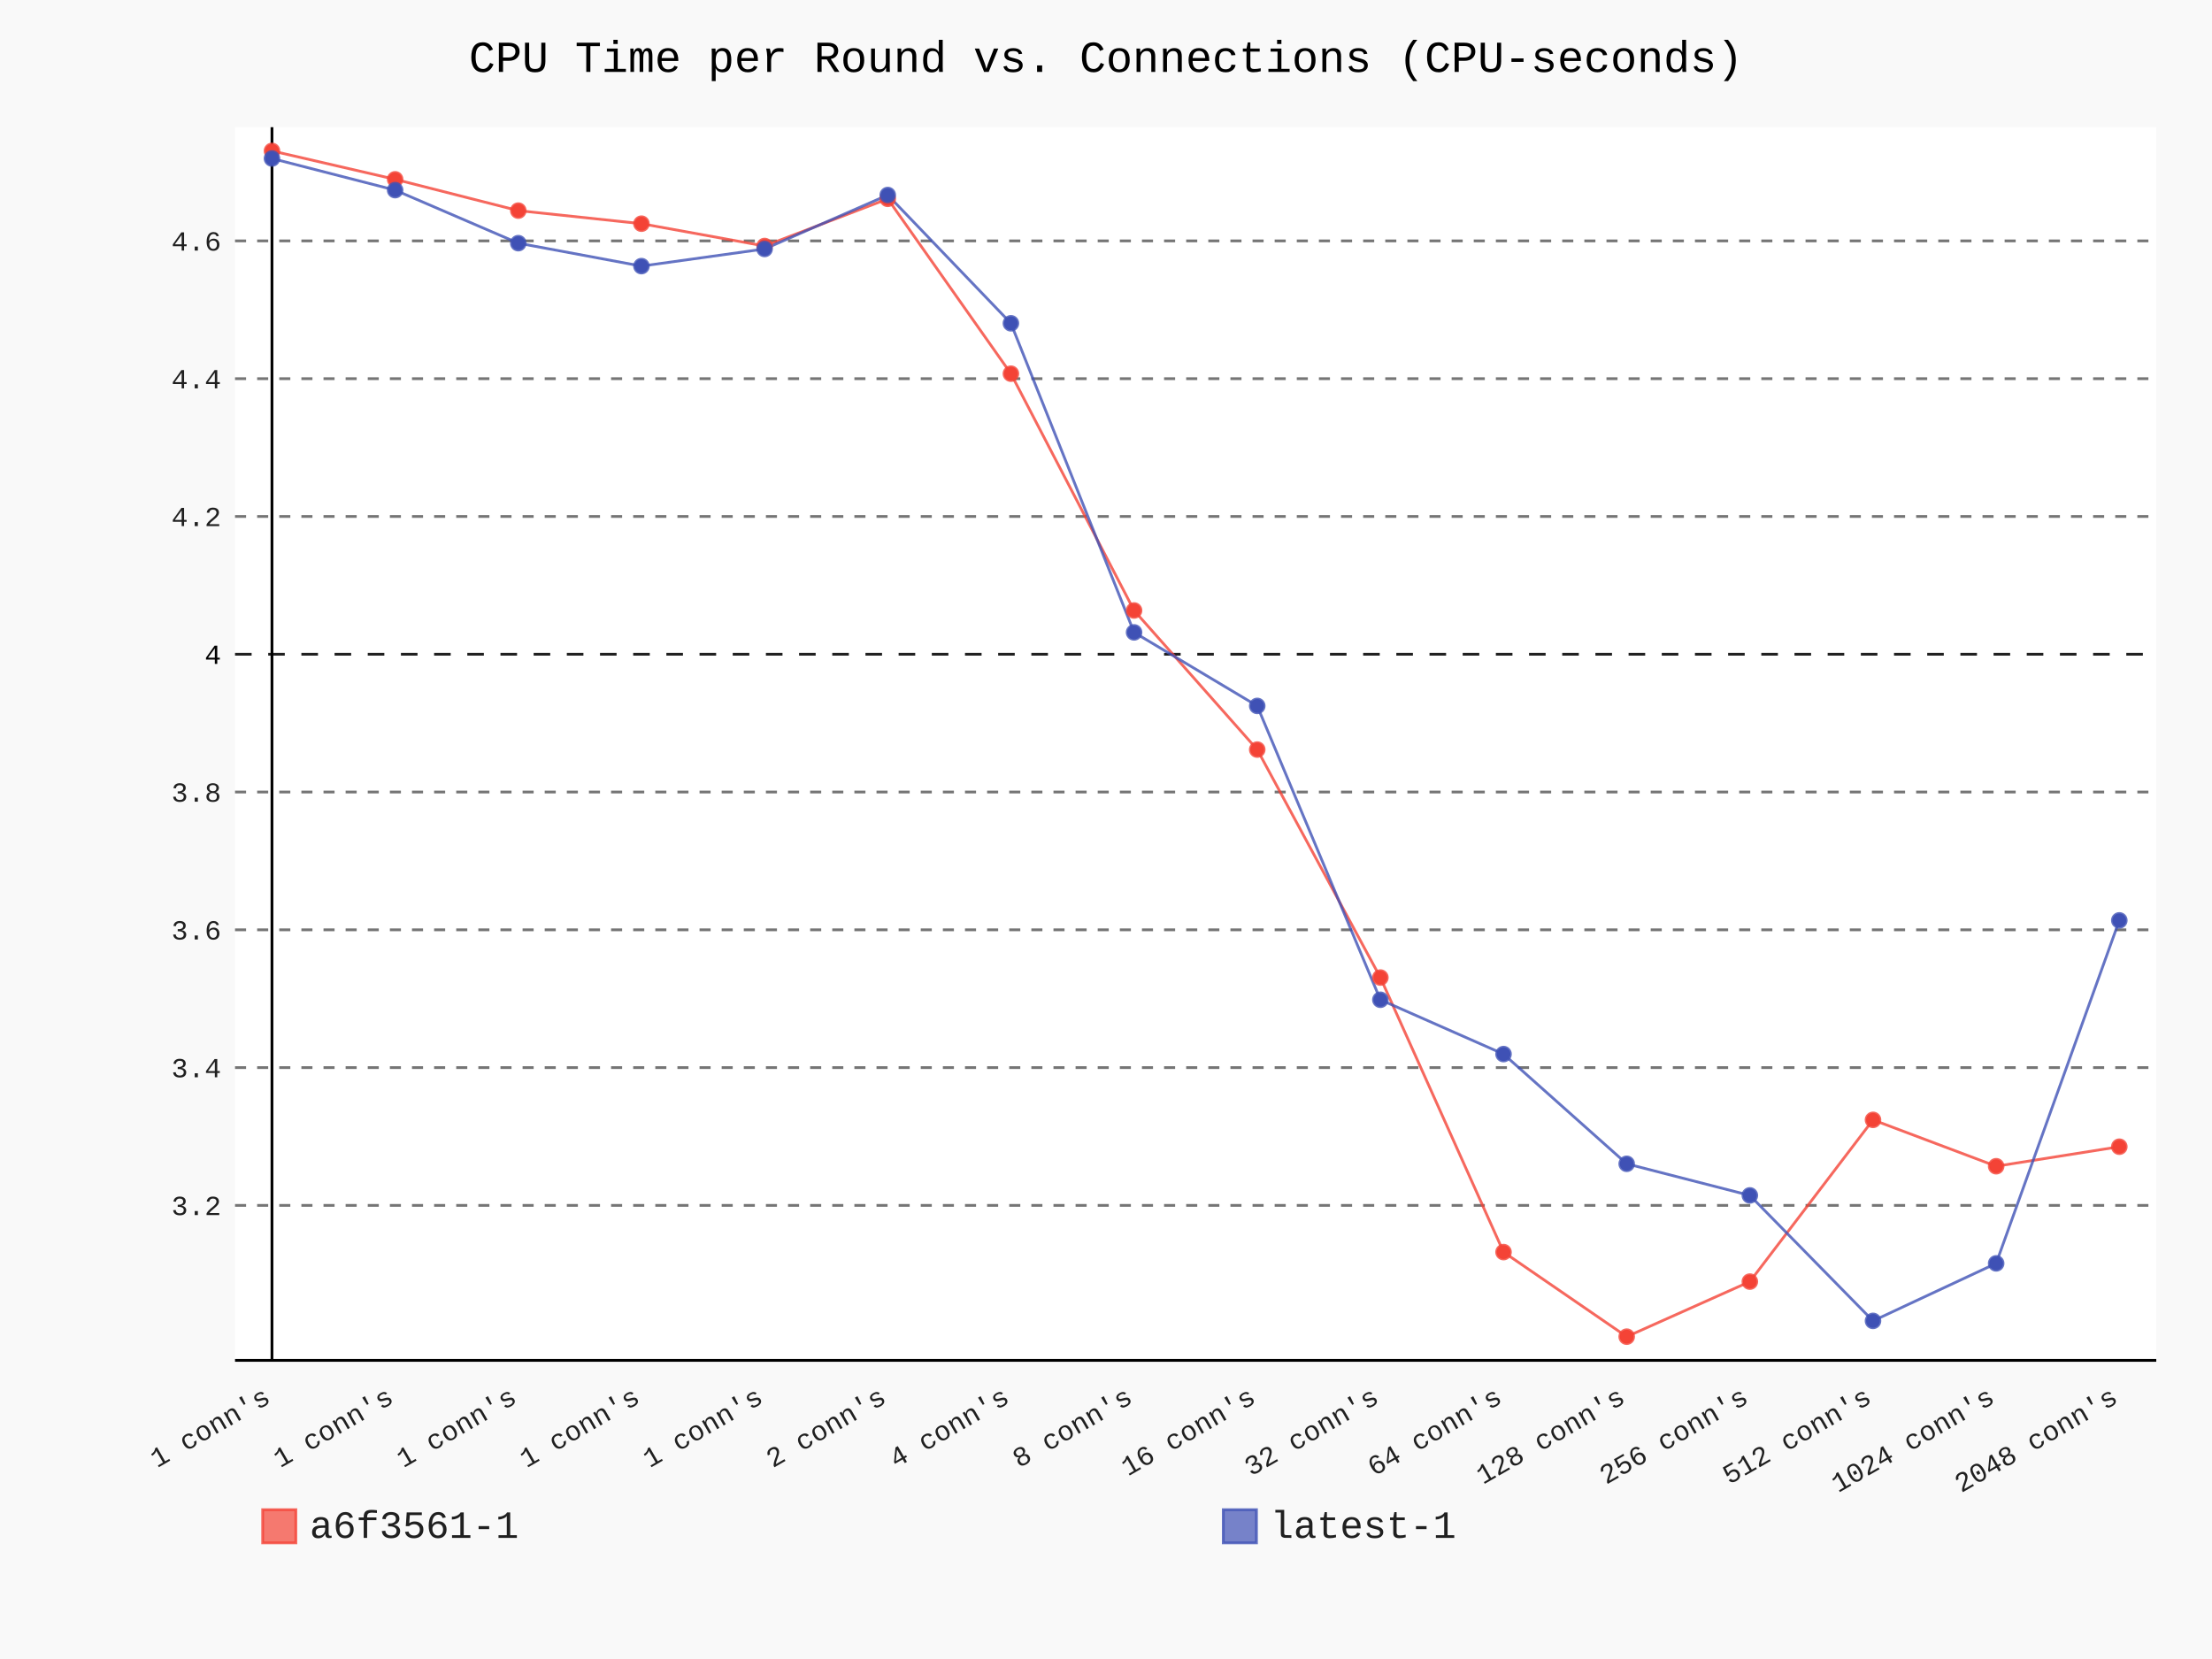
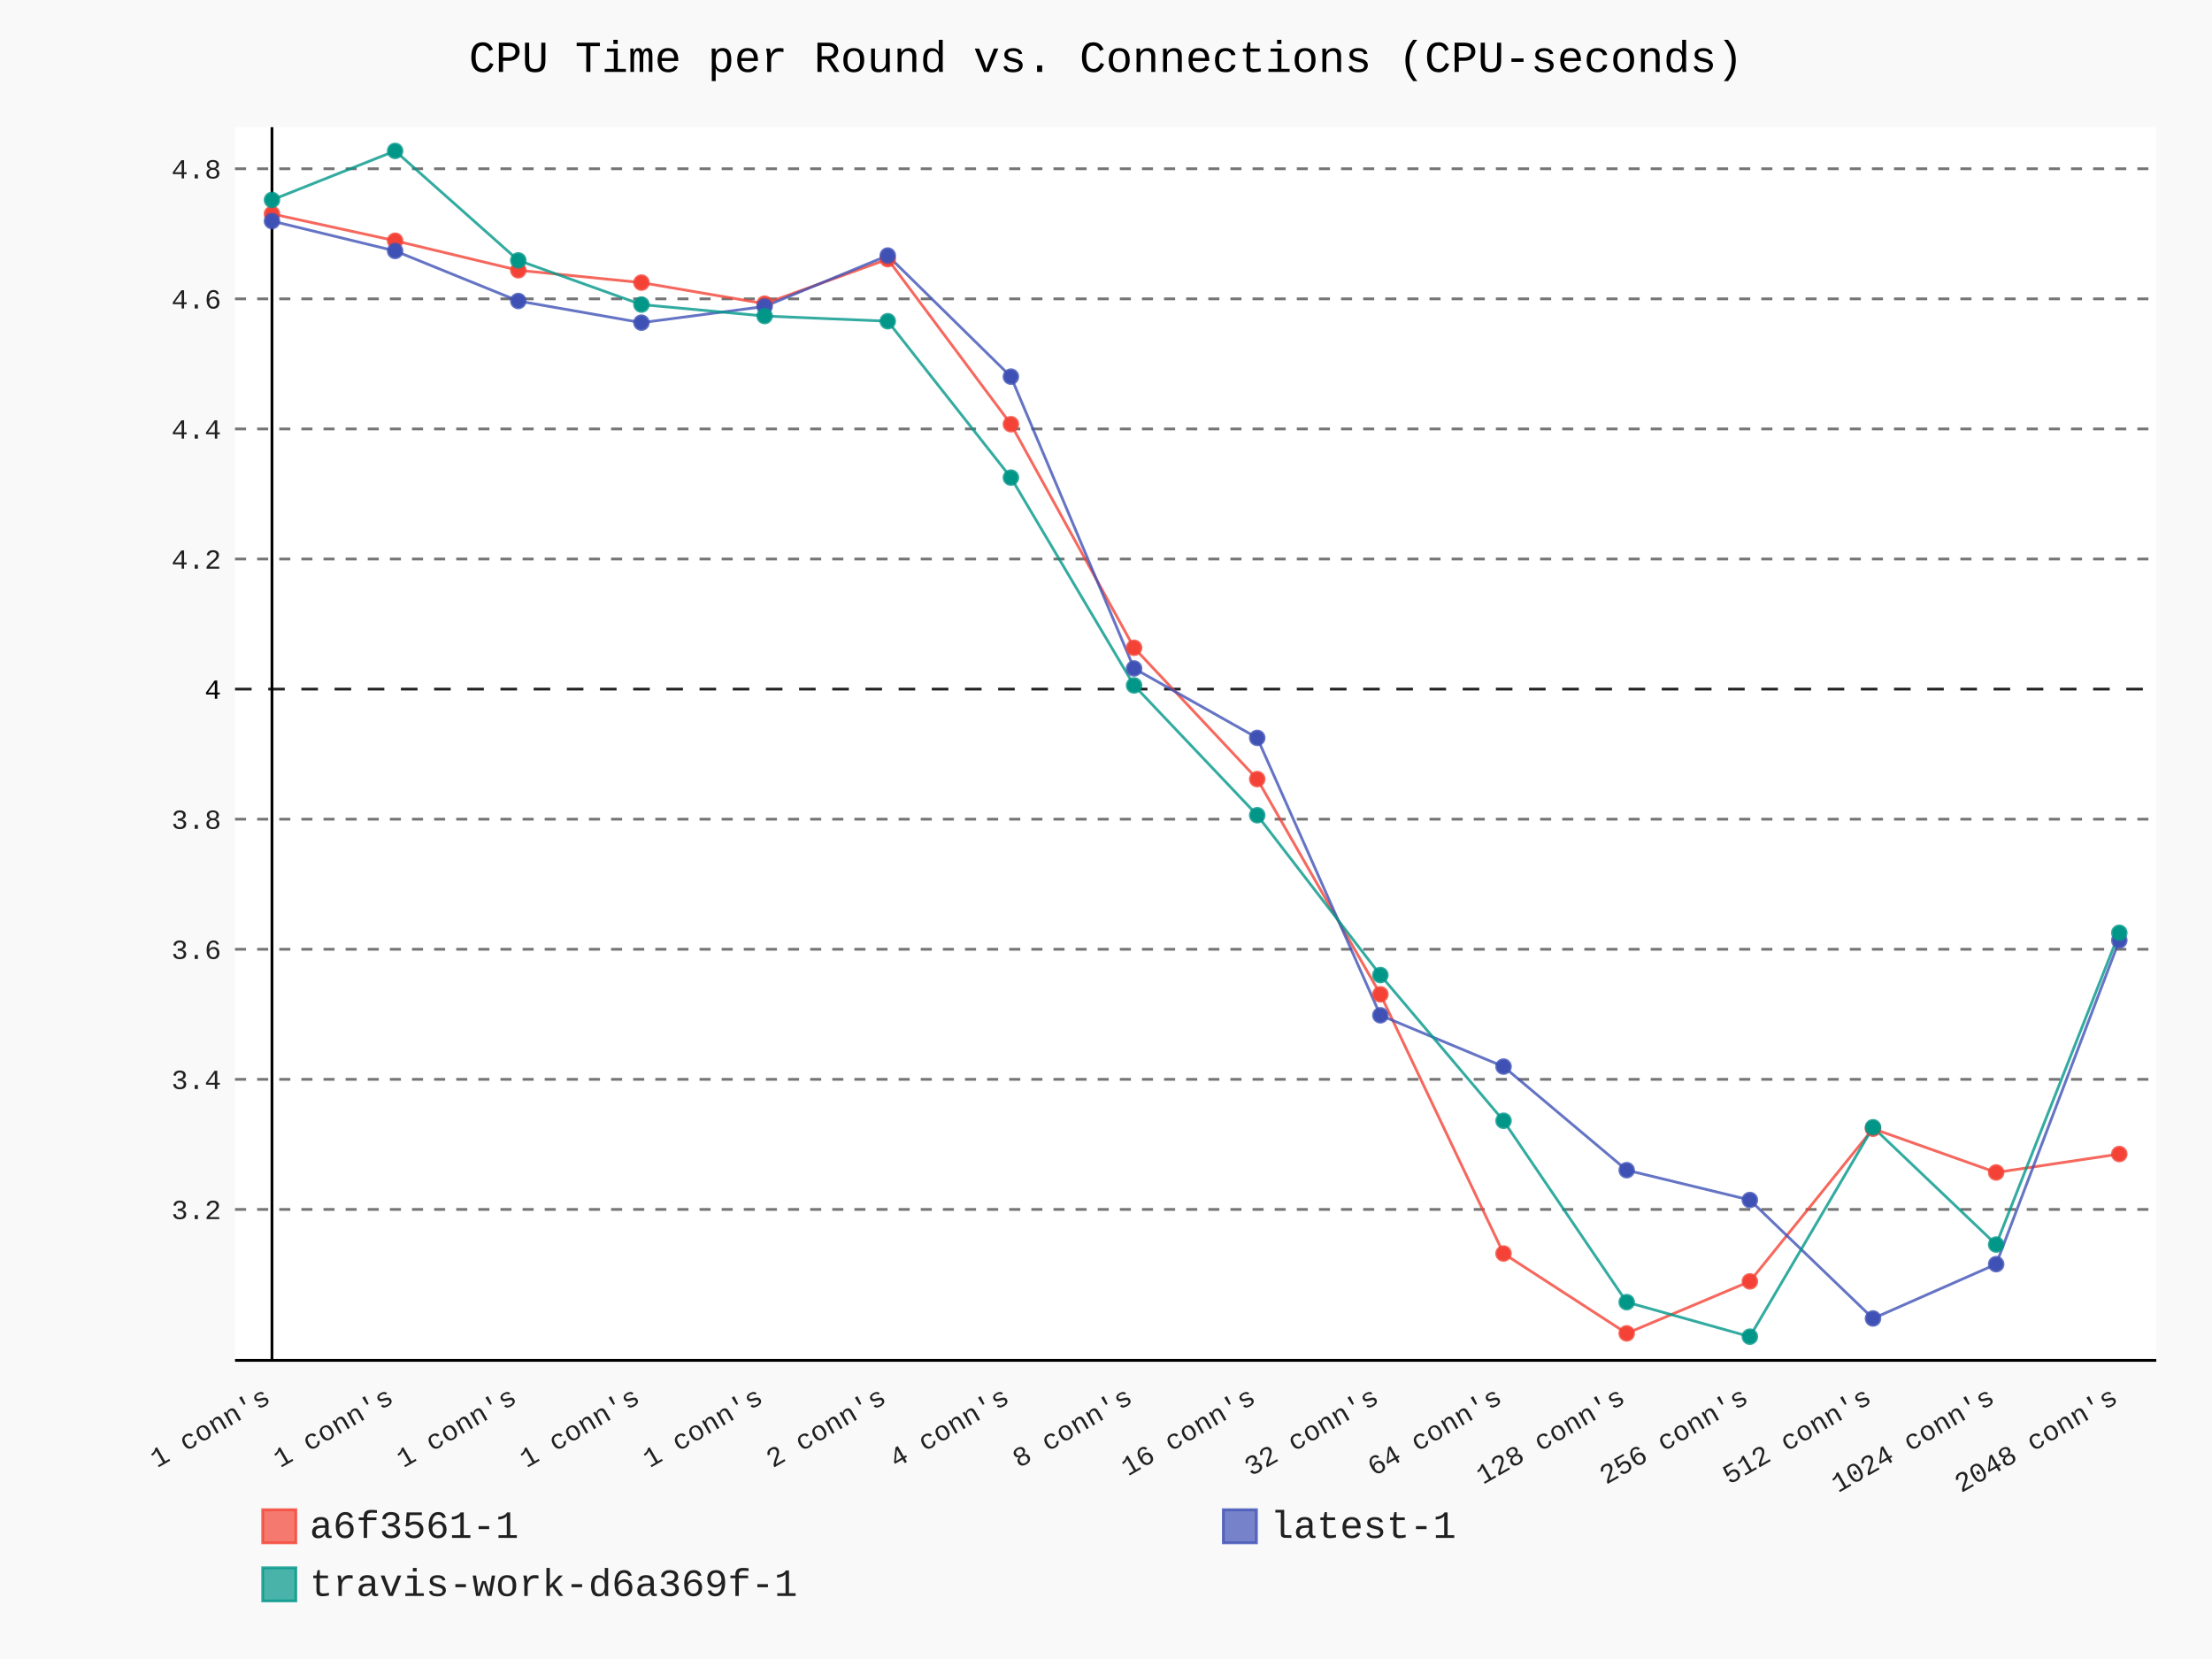
- <svg xmlns="http://www.w3.org/2000/svg" id="chart-78d77879-42ce-4cb3-8a81-e9b11dcd92f5" class="pygal-chart" viewBox="0 0 800 600">
+ <svg xmlns="http://www.w3.org/2000/svg" id="chart-52dae84f-79c3-4e62-87dc-408a73523b46" class="pygal-chart" viewBox="0 0 800 600">
  <defs>
-     <style type="text/css">#chart-78d77879-42ce-4cb3-8a81-e9b11dcd92f5{-webkit-user-select:none;-webkit-font-smoothing:antialiased;font-family:Consolas,"Liberation Mono",Menlo,Courier,monospace}#chart-78d77879-42ce-4cb3-8a81-e9b11dcd92f5 .title{font-family:Consolas,"Liberation Mono",Menlo,Courier,monospace;font-size:16px}#chart-78d77879-42ce-4cb3-8a81-e9b11dcd92f5 .legends .legend text{font-family:Consolas,"Liberation Mono",Menlo,Courier,monospace;font-size:14px}#chart-78d77879-42ce-4cb3-8a81-e9b11dcd92f5 .axis text{font-family:Consolas,"Liberation Mono",Menlo,Courier,monospace;font-size:10px}#chart-78d77879-42ce-4cb3-8a81-e9b11dcd92f5 .axis text.major{font-family:Consolas,"Liberation Mono",Menlo,Courier,monospace;font-size:10px}#chart-78d77879-42ce-4cb3-8a81-e9b11dcd92f5 .text-overlay text.value{font-family:Consolas,"Liberation Mono",Menlo,Courier,monospace;font-size:16px}#chart-78d77879-42ce-4cb3-8a81-e9b11dcd92f5 .text-overlay text.label{font-family:Consolas,"Liberation Mono",Menlo,Courier,monospace;font-size:10px}#chart-78d77879-42ce-4cb3-8a81-e9b11dcd92f5 .tooltip{font-family:Consolas,"Liberation Mono",Menlo,Courier,monospace;font-size:14px}#chart-78d77879-42ce-4cb3-8a81-e9b11dcd92f5 text.no_data{font-family:Consolas,"Liberation Mono",Menlo,Courier,monospace;font-size:64px}
- #chart-78d77879-42ce-4cb3-8a81-e9b11dcd92f5{background-color:rgba(249,249,249,1)}#chart-78d77879-42ce-4cb3-8a81-e9b11dcd92f5 path,#chart-78d77879-42ce-4cb3-8a81-e9b11dcd92f5 line,#chart-78d77879-42ce-4cb3-8a81-e9b11dcd92f5 rect,#chart-78d77879-42ce-4cb3-8a81-e9b11dcd92f5 circle{-webkit-transition:150ms;-moz-transition:150ms;transition:150ms}#chart-78d77879-42ce-4cb3-8a81-e9b11dcd92f5 .graph &gt; .background{fill:rgba(249,249,249,1)}#chart-78d77879-42ce-4cb3-8a81-e9b11dcd92f5 .plot &gt; .background{fill:rgba(255,255,255,1)}#chart-78d77879-42ce-4cb3-8a81-e9b11dcd92f5 .graph{fill:rgba(0,0,0,.87)}#chart-78d77879-42ce-4cb3-8a81-e9b11dcd92f5 text.no_data{fill:rgba(0,0,0,1)}#chart-78d77879-42ce-4cb3-8a81-e9b11dcd92f5 .title{fill:rgba(0,0,0,1)}#chart-78d77879-42ce-4cb3-8a81-e9b11dcd92f5 .legends .legend text{fill:rgba(0,0,0,.87)}#chart-78d77879-42ce-4cb3-8a81-e9b11dcd92f5 .legends .legend:hover text{fill:rgba(0,0,0,1)}#chart-78d77879-42ce-4cb3-8a81-e9b11dcd92f5 .axis .line{stroke:rgba(0,0,0,1)}#chart-78d77879-42ce-4cb3-8a81-e9b11dcd92f5 .axis .guide.line{stroke:rgba(0,0,0,.54)}#chart-78d77879-42ce-4cb3-8a81-e9b11dcd92f5 .axis .major.line{stroke:rgba(0,0,0,.87)}#chart-78d77879-42ce-4cb3-8a81-e9b11dcd92f5 .axis text.major{fill:rgba(0,0,0,1)}#chart-78d77879-42ce-4cb3-8a81-e9b11dcd92f5 .axis.y .guides:hover .guide.line,#chart-78d77879-42ce-4cb3-8a81-e9b11dcd92f5 .line-graph .axis.x .guides:hover .guide.line,#chart-78d77879-42ce-4cb3-8a81-e9b11dcd92f5 .stackedline-graph .axis.x .guides:hover .guide.line,#chart-78d77879-42ce-4cb3-8a81-e9b11dcd92f5 .xy-graph .axis.x .guides:hover .guide.line{stroke:rgba(0,0,0,1)}#chart-78d77879-42ce-4cb3-8a81-e9b11dcd92f5 .axis .guides:hover text{fill:rgba(0,0,0,1)}#chart-78d77879-42ce-4cb3-8a81-e9b11dcd92f5 .reactive{fill-opacity:.7;stroke-opacity:.8}#chart-78d77879-42ce-4cb3-8a81-e9b11dcd92f5 .ci{stroke:rgba(0,0,0,.87)}#chart-78d77879-42ce-4cb3-8a81-e9b11dcd92f5 .reactive.active,#chart-78d77879-42ce-4cb3-8a81-e9b11dcd92f5 .active .reactive{fill-opacity:.8;stroke-opacity:.9;stroke-width:4}#chart-78d77879-42ce-4cb3-8a81-e9b11dcd92f5 .ci .reactive.active{stroke-width:1.5}#chart-78d77879-42ce-4cb3-8a81-e9b11dcd92f5 .series text{fill:rgba(0,0,0,1)}#chart-78d77879-42ce-4cb3-8a81-e9b11dcd92f5 .tooltip rect{fill:rgba(255,255,255,1);stroke:rgba(0,0,0,1);-webkit-transition:opacity 150ms;-moz-transition:opacity 150ms;transition:opacity 150ms}#chart-78d77879-42ce-4cb3-8a81-e9b11dcd92f5 .tooltip .label{fill:rgba(0,0,0,.87)}#chart-78d77879-42ce-4cb3-8a81-e9b11dcd92f5 .tooltip .label{fill:rgba(0,0,0,.87)}#chart-78d77879-42ce-4cb3-8a81-e9b11dcd92f5 .tooltip .legend{font-size:.8em;fill:rgba(0,0,0,.54)}#chart-78d77879-42ce-4cb3-8a81-e9b11dcd92f5 .tooltip .x_label{font-size:.6em;fill:rgba(0,0,0,1)}#chart-78d77879-42ce-4cb3-8a81-e9b11dcd92f5 .tooltip .xlink{font-size:.5em;text-decoration:underline}#chart-78d77879-42ce-4cb3-8a81-e9b11dcd92f5 .tooltip .value{font-size:1.5em}#chart-78d77879-42ce-4cb3-8a81-e9b11dcd92f5 .bound{font-size:.5em}#chart-78d77879-42ce-4cb3-8a81-e9b11dcd92f5 .max-value{font-size:.75em;fill:rgba(0,0,0,.54)}#chart-78d77879-42ce-4cb3-8a81-e9b11dcd92f5 .map-element{fill:rgba(255,255,255,1);stroke:rgba(0,0,0,.54) !important}#chart-78d77879-42ce-4cb3-8a81-e9b11dcd92f5 .map-element .reactive{fill-opacity:inherit;stroke-opacity:inherit}#chart-78d77879-42ce-4cb3-8a81-e9b11dcd92f5 .color-0,#chart-78d77879-42ce-4cb3-8a81-e9b11dcd92f5 .color-0 a:visited{stroke:#F44336;fill:#F44336}#chart-78d77879-42ce-4cb3-8a81-e9b11dcd92f5 .color-1,#chart-78d77879-42ce-4cb3-8a81-e9b11dcd92f5 .color-1 a:visited{stroke:#3F51B5;fill:#3F51B5}#chart-78d77879-42ce-4cb3-8a81-e9b11dcd92f5 .text-overlay .color-0 text{fill:black}#chart-78d77879-42ce-4cb3-8a81-e9b11dcd92f5 .text-overlay .color-1 text{fill:black}
- #chart-78d77879-42ce-4cb3-8a81-e9b11dcd92f5 text.no_data{text-anchor:middle}#chart-78d77879-42ce-4cb3-8a81-e9b11dcd92f5 .guide.line{fill:none}#chart-78d77879-42ce-4cb3-8a81-e9b11dcd92f5 .centered{text-anchor:middle}#chart-78d77879-42ce-4cb3-8a81-e9b11dcd92f5 .title{text-anchor:middle}#chart-78d77879-42ce-4cb3-8a81-e9b11dcd92f5 .legends .legend text{fill-opacity:1}#chart-78d77879-42ce-4cb3-8a81-e9b11dcd92f5 .axis.x text{text-anchor:middle}#chart-78d77879-42ce-4cb3-8a81-e9b11dcd92f5 .axis.x:not(.web) text[transform]{text-anchor:start}#chart-78d77879-42ce-4cb3-8a81-e9b11dcd92f5 .axis.x:not(.web) text[transform].backwards{text-anchor:end}#chart-78d77879-42ce-4cb3-8a81-e9b11dcd92f5 .axis.y text{text-anchor:end}#chart-78d77879-42ce-4cb3-8a81-e9b11dcd92f5 .axis.y text[transform].backwards{text-anchor:start}#chart-78d77879-42ce-4cb3-8a81-e9b11dcd92f5 .axis.y2 text{text-anchor:start}#chart-78d77879-42ce-4cb3-8a81-e9b11dcd92f5 .axis.y2 text[transform].backwards{text-anchor:end}#chart-78d77879-42ce-4cb3-8a81-e9b11dcd92f5 .axis .guide.line{stroke-dasharray:4,4}#chart-78d77879-42ce-4cb3-8a81-e9b11dcd92f5 .axis .major.guide.line{stroke-dasharray:6,6}#chart-78d77879-42ce-4cb3-8a81-e9b11dcd92f5 .horizontal .axis.y .guide.line,#chart-78d77879-42ce-4cb3-8a81-e9b11dcd92f5 .horizontal .axis.y2 .guide.line,#chart-78d77879-42ce-4cb3-8a81-e9b11dcd92f5 .vertical .axis.x .guide.line{opacity:0}#chart-78d77879-42ce-4cb3-8a81-e9b11dcd92f5 .horizontal .axis.always_show .guide.line,#chart-78d77879-42ce-4cb3-8a81-e9b11dcd92f5 .vertical .axis.always_show .guide.line{opacity:1 !important}#chart-78d77879-42ce-4cb3-8a81-e9b11dcd92f5 .axis.y .guides:hover .guide.line,#chart-78d77879-42ce-4cb3-8a81-e9b11dcd92f5 .axis.y2 .guides:hover .guide.line,#chart-78d77879-42ce-4cb3-8a81-e9b11dcd92f5 .axis.x .guides:hover .guide.line{opacity:1}#chart-78d77879-42ce-4cb3-8a81-e9b11dcd92f5 .axis .guides:hover text{opacity:1}#chart-78d77879-42ce-4cb3-8a81-e9b11dcd92f5 .nofill{fill:none}#chart-78d77879-42ce-4cb3-8a81-e9b11dcd92f5 .subtle-fill{fill-opacity:.2}#chart-78d77879-42ce-4cb3-8a81-e9b11dcd92f5 .dot{stroke-width:1px;fill-opacity:1}#chart-78d77879-42ce-4cb3-8a81-e9b11dcd92f5 .dot.active{stroke-width:5px}#chart-78d77879-42ce-4cb3-8a81-e9b11dcd92f5 .dot.negative{fill:transparent}#chart-78d77879-42ce-4cb3-8a81-e9b11dcd92f5 text,#chart-78d77879-42ce-4cb3-8a81-e9b11dcd92f5 tspan{stroke:none !important}#chart-78d77879-42ce-4cb3-8a81-e9b11dcd92f5 .series text.active{opacity:1}#chart-78d77879-42ce-4cb3-8a81-e9b11dcd92f5 .tooltip rect{fill-opacity:.95;stroke-width:.5}#chart-78d77879-42ce-4cb3-8a81-e9b11dcd92f5 .tooltip text{fill-opacity:1}#chart-78d77879-42ce-4cb3-8a81-e9b11dcd92f5 .showable{visibility:hidden}#chart-78d77879-42ce-4cb3-8a81-e9b11dcd92f5 .showable.shown{visibility:visible}#chart-78d77879-42ce-4cb3-8a81-e9b11dcd92f5 .gauge-background{fill:rgba(229,229,229,1);stroke:none}#chart-78d77879-42ce-4cb3-8a81-e9b11dcd92f5 .bg-lines{stroke:rgba(249,249,249,1);stroke-width:2px}</style>
+     <style type="text/css">#chart-52dae84f-79c3-4e62-87dc-408a73523b46{-webkit-user-select:none;-webkit-font-smoothing:antialiased;font-family:Consolas,"Liberation Mono",Menlo,Courier,monospace}#chart-52dae84f-79c3-4e62-87dc-408a73523b46 .title{font-family:Consolas,"Liberation Mono",Menlo,Courier,monospace;font-size:16px}#chart-52dae84f-79c3-4e62-87dc-408a73523b46 .legends .legend text{font-family:Consolas,"Liberation Mono",Menlo,Courier,monospace;font-size:14px}#chart-52dae84f-79c3-4e62-87dc-408a73523b46 .axis text{font-family:Consolas,"Liberation Mono",Menlo,Courier,monospace;font-size:10px}#chart-52dae84f-79c3-4e62-87dc-408a73523b46 .axis text.major{font-family:Consolas,"Liberation Mono",Menlo,Courier,monospace;font-size:10px}#chart-52dae84f-79c3-4e62-87dc-408a73523b46 .text-overlay text.value{font-family:Consolas,"Liberation Mono",Menlo,Courier,monospace;font-size:16px}#chart-52dae84f-79c3-4e62-87dc-408a73523b46 .text-overlay text.label{font-family:Consolas,"Liberation Mono",Menlo,Courier,monospace;font-size:10px}#chart-52dae84f-79c3-4e62-87dc-408a73523b46 .tooltip{font-family:Consolas,"Liberation Mono",Menlo,Courier,monospace;font-size:14px}#chart-52dae84f-79c3-4e62-87dc-408a73523b46 text.no_data{font-family:Consolas,"Liberation Mono",Menlo,Courier,monospace;font-size:64px}
+ #chart-52dae84f-79c3-4e62-87dc-408a73523b46{background-color:rgba(249,249,249,1)}#chart-52dae84f-79c3-4e62-87dc-408a73523b46 path,#chart-52dae84f-79c3-4e62-87dc-408a73523b46 line,#chart-52dae84f-79c3-4e62-87dc-408a73523b46 rect,#chart-52dae84f-79c3-4e62-87dc-408a73523b46 circle{-webkit-transition:150ms;-moz-transition:150ms;transition:150ms}#chart-52dae84f-79c3-4e62-87dc-408a73523b46 .graph &gt; .background{fill:rgba(249,249,249,1)}#chart-52dae84f-79c3-4e62-87dc-408a73523b46 .plot &gt; .background{fill:rgba(255,255,255,1)}#chart-52dae84f-79c3-4e62-87dc-408a73523b46 .graph{fill:rgba(0,0,0,.87)}#chart-52dae84f-79c3-4e62-87dc-408a73523b46 text.no_data{fill:rgba(0,0,0,1)}#chart-52dae84f-79c3-4e62-87dc-408a73523b46 .title{fill:rgba(0,0,0,1)}#chart-52dae84f-79c3-4e62-87dc-408a73523b46 .legends .legend text{fill:rgba(0,0,0,.87)}#chart-52dae84f-79c3-4e62-87dc-408a73523b46 .legends .legend:hover text{fill:rgba(0,0,0,1)}#chart-52dae84f-79c3-4e62-87dc-408a73523b46 .axis .line{stroke:rgba(0,0,0,1)}#chart-52dae84f-79c3-4e62-87dc-408a73523b46 .axis .guide.line{stroke:rgba(0,0,0,.54)}#chart-52dae84f-79c3-4e62-87dc-408a73523b46 .axis .major.line{stroke:rgba(0,0,0,.87)}#chart-52dae84f-79c3-4e62-87dc-408a73523b46 .axis text.major{fill:rgba(0,0,0,1)}#chart-52dae84f-79c3-4e62-87dc-408a73523b46 .axis.y .guides:hover .guide.line,#chart-52dae84f-79c3-4e62-87dc-408a73523b46 .line-graph .axis.x .guides:hover .guide.line,#chart-52dae84f-79c3-4e62-87dc-408a73523b46 .stackedline-graph .axis.x .guides:hover .guide.line,#chart-52dae84f-79c3-4e62-87dc-408a73523b46 .xy-graph .axis.x .guides:hover .guide.line{stroke:rgba(0,0,0,1)}#chart-52dae84f-79c3-4e62-87dc-408a73523b46 .axis .guides:hover text{fill:rgba(0,0,0,1)}#chart-52dae84f-79c3-4e62-87dc-408a73523b46 .reactive{fill-opacity:.7;stroke-opacity:.8}#chart-52dae84f-79c3-4e62-87dc-408a73523b46 .ci{stroke:rgba(0,0,0,.87)}#chart-52dae84f-79c3-4e62-87dc-408a73523b46 .reactive.active,#chart-52dae84f-79c3-4e62-87dc-408a73523b46 .active .reactive{fill-opacity:.8;stroke-opacity:.9;stroke-width:4}#chart-52dae84f-79c3-4e62-87dc-408a73523b46 .ci .reactive.active{stroke-width:1.5}#chart-52dae84f-79c3-4e62-87dc-408a73523b46 .series text{fill:rgba(0,0,0,1)}#chart-52dae84f-79c3-4e62-87dc-408a73523b46 .tooltip rect{fill:rgba(255,255,255,1);stroke:rgba(0,0,0,1);-webkit-transition:opacity 150ms;-moz-transition:opacity 150ms;transition:opacity 150ms}#chart-52dae84f-79c3-4e62-87dc-408a73523b46 .tooltip .label{fill:rgba(0,0,0,.87)}#chart-52dae84f-79c3-4e62-87dc-408a73523b46 .tooltip .label{fill:rgba(0,0,0,.87)}#chart-52dae84f-79c3-4e62-87dc-408a73523b46 .tooltip .legend{font-size:.8em;fill:rgba(0,0,0,.54)}#chart-52dae84f-79c3-4e62-87dc-408a73523b46 .tooltip .x_label{font-size:.6em;fill:rgba(0,0,0,1)}#chart-52dae84f-79c3-4e62-87dc-408a73523b46 .tooltip .xlink{font-size:.5em;text-decoration:underline}#chart-52dae84f-79c3-4e62-87dc-408a73523b46 .tooltip .value{font-size:1.5em}#chart-52dae84f-79c3-4e62-87dc-408a73523b46 .bound{font-size:.5em}#chart-52dae84f-79c3-4e62-87dc-408a73523b46 .max-value{font-size:.75em;fill:rgba(0,0,0,.54)}#chart-52dae84f-79c3-4e62-87dc-408a73523b46 .map-element{fill:rgba(255,255,255,1);stroke:rgba(0,0,0,.54) !important}#chart-52dae84f-79c3-4e62-87dc-408a73523b46 .map-element .reactive{fill-opacity:inherit;stroke-opacity:inherit}#chart-52dae84f-79c3-4e62-87dc-408a73523b46 .color-0,#chart-52dae84f-79c3-4e62-87dc-408a73523b46 .color-0 a:visited{stroke:#F44336;fill:#F44336}#chart-52dae84f-79c3-4e62-87dc-408a73523b46 .color-1,#chart-52dae84f-79c3-4e62-87dc-408a73523b46 .color-1 a:visited{stroke:#3F51B5;fill:#3F51B5}#chart-52dae84f-79c3-4e62-87dc-408a73523b46 .color-2,#chart-52dae84f-79c3-4e62-87dc-408a73523b46 .color-2 a:visited{stroke:#009688;fill:#009688}#chart-52dae84f-79c3-4e62-87dc-408a73523b46 .text-overlay .color-0 text{fill:black}#chart-52dae84f-79c3-4e62-87dc-408a73523b46 .text-overlay .color-1 text{fill:black}#chart-52dae84f-79c3-4e62-87dc-408a73523b46 .text-overlay .color-2 text{fill:black}
+ #chart-52dae84f-79c3-4e62-87dc-408a73523b46 text.no_data{text-anchor:middle}#chart-52dae84f-79c3-4e62-87dc-408a73523b46 .guide.line{fill:none}#chart-52dae84f-79c3-4e62-87dc-408a73523b46 .centered{text-anchor:middle}#chart-52dae84f-79c3-4e62-87dc-408a73523b46 .title{text-anchor:middle}#chart-52dae84f-79c3-4e62-87dc-408a73523b46 .legends .legend text{fill-opacity:1}#chart-52dae84f-79c3-4e62-87dc-408a73523b46 .axis.x text{text-anchor:middle}#chart-52dae84f-79c3-4e62-87dc-408a73523b46 .axis.x:not(.web) text[transform]{text-anchor:start}#chart-52dae84f-79c3-4e62-87dc-408a73523b46 .axis.x:not(.web) text[transform].backwards{text-anchor:end}#chart-52dae84f-79c3-4e62-87dc-408a73523b46 .axis.y text{text-anchor:end}#chart-52dae84f-79c3-4e62-87dc-408a73523b46 .axis.y text[transform].backwards{text-anchor:start}#chart-52dae84f-79c3-4e62-87dc-408a73523b46 .axis.y2 text{text-anchor:start}#chart-52dae84f-79c3-4e62-87dc-408a73523b46 .axis.y2 text[transform].backwards{text-anchor:end}#chart-52dae84f-79c3-4e62-87dc-408a73523b46 .axis .guide.line{stroke-dasharray:4,4}#chart-52dae84f-79c3-4e62-87dc-408a73523b46 .axis .major.guide.line{stroke-dasharray:6,6}#chart-52dae84f-79c3-4e62-87dc-408a73523b46 .horizontal .axis.y .guide.line,#chart-52dae84f-79c3-4e62-87dc-408a73523b46 .horizontal .axis.y2 .guide.line,#chart-52dae84f-79c3-4e62-87dc-408a73523b46 .vertical .axis.x .guide.line{opacity:0}#chart-52dae84f-79c3-4e62-87dc-408a73523b46 .horizontal .axis.always_show .guide.line,#chart-52dae84f-79c3-4e62-87dc-408a73523b46 .vertical .axis.always_show .guide.line{opacity:1 !important}#chart-52dae84f-79c3-4e62-87dc-408a73523b46 .axis.y .guides:hover .guide.line,#chart-52dae84f-79c3-4e62-87dc-408a73523b46 .axis.y2 .guides:hover .guide.line,#chart-52dae84f-79c3-4e62-87dc-408a73523b46 .axis.x .guides:hover .guide.line{opacity:1}#chart-52dae84f-79c3-4e62-87dc-408a73523b46 .axis .guides:hover text{opacity:1}#chart-52dae84f-79c3-4e62-87dc-408a73523b46 .nofill{fill:none}#chart-52dae84f-79c3-4e62-87dc-408a73523b46 .subtle-fill{fill-opacity:.2}#chart-52dae84f-79c3-4e62-87dc-408a73523b46 .dot{stroke-width:1px;fill-opacity:1}#chart-52dae84f-79c3-4e62-87dc-408a73523b46 .dot.active{stroke-width:5px}#chart-52dae84f-79c3-4e62-87dc-408a73523b46 .dot.negative{fill:transparent}#chart-52dae84f-79c3-4e62-87dc-408a73523b46 text,#chart-52dae84f-79c3-4e62-87dc-408a73523b46 tspan{stroke:none !important}#chart-52dae84f-79c3-4e62-87dc-408a73523b46 .series text.active{opacity:1}#chart-52dae84f-79c3-4e62-87dc-408a73523b46 .tooltip rect{fill-opacity:.95;stroke-width:.5}#chart-52dae84f-79c3-4e62-87dc-408a73523b46 .tooltip text{fill-opacity:1}#chart-52dae84f-79c3-4e62-87dc-408a73523b46 .showable{visibility:hidden}#chart-52dae84f-79c3-4e62-87dc-408a73523b46 .showable.shown{visibility:visible}#chart-52dae84f-79c3-4e62-87dc-408a73523b46 .gauge-background{fill:rgba(229,229,229,1);stroke:none}#chart-52dae84f-79c3-4e62-87dc-408a73523b46 .bg-lines{stroke:rgba(249,249,249,1);stroke-width:2px}</style>
  </defs>
  <g class="graph line-graph vertical">
    <rect x="0" y="0" width="800" height="600" class="background" />
    <g transform="translate(85, 46)" class="plot">
      <rect x="0" y="0" width="694.842" height="446.0" class="background" />
      <g class="axis y always_show">
        <path d="M0 446 h694.842" class="line" />
        <g class="guides">
-           <path d="M0 389.945 h694.842" class="guide line" />
-           <text x="-5" y="393.445" class="">3.2</text>
-         </g>
-         <g class="guides">
-           <path d="M0 340.113 h694.842" class="guide line" />
-           <text x="-5" y="343.613" class="">3.4</text>
-         </g>
-         <g class="guides">
-           <path d="M0 290.281 h694.842" class="guide line" />
-           <text x="-5" y="293.781" class="">3.6</text>
-         </g>
-         <g class="guides">
-           <path d="M0 240.448 h694.842" class="guide line" />
-           <text x="-5" y="243.948" class="">3.8</text>
-         </g>
-         <g class="guides">
-           <path d="M0 190.616 h694.842" class="major guide line" />
-           <text x="-5" y="194.116" class="major">4</text>
-         </g>
-         <g class="guides">
-           <path d="M0 140.784 h694.842" class="guide line" />
-           <text x="-5" y="144.284" class="">4.2</text>
-         </g>
-         <g class="guides">
-           <path d="M0 90.952 h694.842" class="guide line" />
-           <text x="-5" y="94.452" class="">4.4</text>
-         </g>
-         <g class="guides">
-           <path d="M0 41.12 h694.842" class="guide line" />
-           <text x="-5" y="44.62" class="">4.6</text>
+           <path d="M0 391.405 h694.842" class="guide line" />
+           <text x="-5" y="394.905" class="">3.2</text>
+         </g>
+         <g class="guides">
+           <path d="M0 344.359 h694.842" class="guide line" />
+           <text x="-5" y="347.859" class="">3.4</text>
+         </g>
+         <g class="guides">
+           <path d="M0 297.313 h694.842" class="guide line" />
+           <text x="-5" y="300.813" class="">3.6</text>
+         </g>
+         <g class="guides">
+           <path d="M0 250.266 h694.842" class="guide line" />
+           <text x="-5" y="253.766" class="">3.8</text>
+         </g>
+         <g class="guides">
+           <path d="M0 203.22 h694.842" class="major guide line" />
+           <text x="-5" y="206.72" class="major">4</text>
+         </g>
+         <g class="guides">
+           <path d="M0 156.174 h694.842" class="guide line" />
+           <text x="-5" y="159.674" class="">4.2</text>
+         </g>
+         <g class="guides">
+           <path d="M0 109.127 h694.842" class="guide line" />
+           <text x="-5" y="112.627" class="">4.4</text>
+         </g>
+         <g class="guides">
+           <path d="M0 62.081 h694.842" class="guide line" />
+           <text x="-5" y="65.581" class="">4.6</text>
+         </g>
+         <g class="guides">
+           <path d="M0 15.035 h694.842" class="guide line" />
+           <text x="-5" y="18.535" class="">4.8</text>
        </g>
      </g>
      <g class="axis x">
        <g class="guides">
          <path d="M13.362 0 v446" class="line" />
          <text x="13.362" y="461.0" class="backwards" transform="rotate(330 13.36235 461)">1 conn's</text>
        </g>
        <g class="guides">
          <path d="M57.904 0 v446" class="guide line" />
          <text x="57.904" y="461.0" class="backwards" transform="rotate(330 57.90353 461)">1 conn's</text>
        </g>
        <g class="guides">
          <path d="M102.445 0 v446" class="guide line" />
          <text x="102.445" y="461.0" class="backwards" transform="rotate(330 102.4447 461)">1 conn's</text>
        </g>
        <g class="guides">
          <path d="M146.986 0 v446" class="guide line" />
          <text x="146.986" y="461.0" class="backwards" transform="rotate(330 146.9859 461)">1 conn's</text>
        </g>
        <g class="guides">
          <path d="M191.527 0 v446" class="guide line" />
          <text x="191.527" y="461.0" class="backwards" transform="rotate(330 191.5271 461)">1 conn's</text>
        </g>
        <g class="guides">
          <path d="M236.068 0 v446" class="guide line" />
          <text x="236.068" y="461.0" class="backwards" transform="rotate(330 236.0682 461)">2 conn's</text>
        </g>
        <g class="guides">
          <path d="M280.609 0 v446" class="guide line" />
          <text x="280.609" y="461.0" class="backwards" transform="rotate(330 280.6094 461)">4 conn's</text>
        </g>
        <g class="guides">
          <path d="M325.151 0 v446" class="guide line" />
          <text x="325.151" y="461.0" class="backwards" transform="rotate(330 325.1506 461)">8 conn's</text>
        </g>
        <g class="guides">
          <path d="M369.692 0 v446" class="guide line" />
          <text x="369.692" y="461.0" class="backwards" transform="rotate(330 369.6917 461)">16 conn's</text>
        </g>
        <g class="guides">
          <path d="M414.233 0 v446" class="guide line" />
          <text x="414.233" y="461.0" class="backwards" transform="rotate(330 414.2329 461)">32 conn's</text>
        </g>
        <g class="guides">
          <path d="M458.774 0 v446" class="guide line" />
          <text x="458.774" y="461.0" class="backwards" transform="rotate(330 458.7741 461)">64 conn's</text>
        </g>
        <g class="guides">
          <path d="M503.315 0 v446" class="guide line" />
          <text x="503.315" y="461.0" class="backwards" transform="rotate(330 503.3153 461)">128 conn's</text>
        </g>
        <g class="guides">
          <path d="M547.856 0 v446" class="guide line" />
          <text x="547.856" y="461.0" class="backwards" transform="rotate(330 547.8564 461)">256 conn's</text>
        </g>
        <g class="guides">
          <path d="M592.398 0 v446" class="guide line" />
          <text x="592.398" y="461.0" class="backwards" transform="rotate(330 592.3976 461)">512 conn's</text>
        </g>
        <g class="guides">
          <path d="M636.939 0 v446" class="guide line" />
          <text x="636.939" y="461.0" class="backwards" transform="rotate(330 636.9388 461)">1024 conn's</text>
        </g>
        <g class="guides">
          <path d="M681.48 0 v446" class="guide line" />
          <text x="681.48" y="461.0" class="backwards" transform="rotate(330 681.48 461)">2048 conn's</text>
        </g>
      </g>
      <g class="series serie-0 color-0">
-         <path d="M13.362 8.577 L57.904 18.857 102.445 30.175 146.986 34.899 191.527 42.974 236.068 25.911 280.609 89.149 325.151 174.79 369.692 225.097 414.233 307.548 458.774 406.834 503.315 437.423 547.856 417.513 592.398 359.016 636.939 375.785 681.48 368.724" class="line reactive nofill" />
+         <path d="M13.362 31.357 L57.904 41.063 102.445 51.748 146.986 56.208 191.527 63.832 236.068 47.722 280.609 107.425 325.151 188.278 369.692 235.773 414.233 313.615 458.774 407.35 503.315 436.229 547.856 417.432 592.398 362.206 636.939 378.037 681.48 371.37" class="line reactive nofill" />
      </g>
      <g class="series serie-1 color-1">
-         <path d="M13.362 11.324 L57.904 22.764 102.445 41.942 146.986 50.243 191.527 44.042 236.068 24.535 280.609 70.925 325.151 182.71 369.692 209.305 414.233 315.578 458.774 335.224 503.315 374.906 547.856 386.335 592.398 431.716 636.939 410.912 681.48 286.871" class="line reactive nofill" />
+         <path d="M13.362 33.951 L57.904 44.751 102.445 62.857 146.986 70.694 191.527 64.84 236.068 46.423 280.609 90.22 325.151 195.756 369.692 220.864 414.233 321.195 458.774 339.743 503.315 377.207 547.856 387.997 592.398 430.841 636.939 411.2 681.48 294.093" class="line reactive nofill" />
+       </g>
+       <g class="series serie-2 color-2">
+         <path d="M13.362 26.305 L57.904 8.577 102.445 48.173 146.986 64.154 191.527 68.3 236.068 70.17 280.609 126.73 325.151 201.893 369.692 248.836 414.233 306.65 458.774 359.336 503.315 424.941 547.856 437.423 592.398 361.689 636.939 404.112 681.48 291.357" class="line reactive nofill" />
      </g>
    </g>
    <g class="titles">
      <text x="400.0" y="26" class="title plot_title">CPU Time per Round vs. Connections (CPU-seconds)</text>
    </g>
    <g transform="translate(85, 46)" class="plot overlay">
      <g class="series serie-0 color-0">
        <g class="dots">
-           <circle cx="13.362" cy="8.577" r="2.5" class="dot reactive tooltip-trigger" />
-         </g>
-         <g class="dots">
-           <circle cx="57.904" cy="18.857" r="2.5" class="dot reactive tooltip-trigger" />
-         </g>
-         <g class="dots">
-           <circle cx="102.445" cy="30.175" r="2.5" class="dot reactive tooltip-trigger" />
-         </g>
-         <g class="dots">
-           <circle cx="146.986" cy="34.899" r="2.5" class="dot reactive tooltip-trigger" />
-         </g>
-         <g class="dots">
-           <circle cx="191.527" cy="42.974" r="2.5" class="dot reactive tooltip-trigger" />
-         </g>
-         <g class="dots">
-           <circle cx="236.068" cy="25.911" r="2.5" class="dot reactive tooltip-trigger" />
-         </g>
-         <g class="dots">
-           <circle cx="280.609" cy="89.149" r="2.5" class="dot reactive tooltip-trigger" />
-         </g>
-         <g class="dots">
-           <circle cx="325.151" cy="174.79" r="2.5" class="dot reactive tooltip-trigger" />
-         </g>
-         <g class="dots">
-           <circle cx="369.692" cy="225.097" r="2.5" class="dot reactive tooltip-trigger" />
-         </g>
-         <g class="dots">
-           <circle cx="414.233" cy="307.548" r="2.5" class="dot reactive tooltip-trigger" />
-         </g>
-         <g class="dots">
-           <circle cx="458.774" cy="406.834" r="2.5" class="dot reactive tooltip-trigger" />
-         </g>
-         <g class="dots">
-           <circle cx="503.315" cy="437.423" r="2.5" class="dot reactive tooltip-trigger" />
-         </g>
-         <g class="dots">
-           <circle cx="547.856" cy="417.513" r="2.5" class="dot reactive tooltip-trigger" />
-         </g>
-         <g class="dots">
-           <circle cx="592.398" cy="359.016" r="2.5" class="dot reactive tooltip-trigger" />
-         </g>
-         <g class="dots">
-           <circle cx="636.939" cy="375.785" r="2.5" class="dot reactive tooltip-trigger" />
-         </g>
-         <g class="dots">
-           <circle cx="681.48" cy="368.724" r="2.5" class="dot reactive tooltip-trigger" />
+           <circle cx="13.362" cy="31.357" r="2.5" class="dot reactive tooltip-trigger" />
+         </g>
+         <g class="dots">
+           <circle cx="57.904" cy="41.063" r="2.5" class="dot reactive tooltip-trigger" />
+         </g>
+         <g class="dots">
+           <circle cx="102.445" cy="51.748" r="2.5" class="dot reactive tooltip-trigger" />
+         </g>
+         <g class="dots">
+           <circle cx="146.986" cy="56.208" r="2.5" class="dot reactive tooltip-trigger" />
+         </g>
+         <g class="dots">
+           <circle cx="191.527" cy="63.832" r="2.5" class="dot reactive tooltip-trigger" />
+         </g>
+         <g class="dots">
+           <circle cx="236.068" cy="47.722" r="2.5" class="dot reactive tooltip-trigger" />
+         </g>
+         <g class="dots">
+           <circle cx="280.609" cy="107.425" r="2.5" class="dot reactive tooltip-trigger" />
+         </g>
+         <g class="dots">
+           <circle cx="325.151" cy="188.278" r="2.5" class="dot reactive tooltip-trigger" />
+         </g>
+         <g class="dots">
+           <circle cx="369.692" cy="235.773" r="2.5" class="dot reactive tooltip-trigger" />
+         </g>
+         <g class="dots">
+           <circle cx="414.233" cy="313.615" r="2.5" class="dot reactive tooltip-trigger" />
+         </g>
+         <g class="dots">
+           <circle cx="458.774" cy="407.35" r="2.5" class="dot reactive tooltip-trigger" />
+         </g>
+         <g class="dots">
+           <circle cx="503.315" cy="436.229" r="2.5" class="dot reactive tooltip-trigger" />
+         </g>
+         <g class="dots">
+           <circle cx="547.856" cy="417.432" r="2.5" class="dot reactive tooltip-trigger" />
+         </g>
+         <g class="dots">
+           <circle cx="592.398" cy="362.206" r="2.5" class="dot reactive tooltip-trigger" />
+         </g>
+         <g class="dots">
+           <circle cx="636.939" cy="378.037" r="2.5" class="dot reactive tooltip-trigger" />
+         </g>
+         <g class="dots">
+           <circle cx="681.48" cy="371.37" r="2.5" class="dot reactive tooltip-trigger" />
        </g>
      </g>
      <g class="series serie-1 color-1">
        <g class="dots">
-           <circle cx="13.362" cy="11.324" r="2.5" class="dot reactive tooltip-trigger" />
-         </g>
-         <g class="dots">
-           <circle cx="57.904" cy="22.764" r="2.5" class="dot reactive tooltip-trigger" />
-         </g>
-         <g class="dots">
-           <circle cx="102.445" cy="41.942" r="2.5" class="dot reactive tooltip-trigger" />
-         </g>
-         <g class="dots">
-           <circle cx="146.986" cy="50.243" r="2.5" class="dot reactive tooltip-trigger" />
-         </g>
-         <g class="dots">
-           <circle cx="191.527" cy="44.042" r="2.5" class="dot reactive tooltip-trigger" />
-         </g>
-         <g class="dots">
-           <circle cx="236.068" cy="24.535" r="2.5" class="dot reactive tooltip-trigger" />
-         </g>
-         <g class="dots">
-           <circle cx="280.609" cy="70.925" r="2.5" class="dot reactive tooltip-trigger" />
-         </g>
-         <g class="dots">
-           <circle cx="325.151" cy="182.71" r="2.5" class="dot reactive tooltip-trigger" />
-         </g>
-         <g class="dots">
-           <circle cx="369.692" cy="209.305" r="2.5" class="dot reactive tooltip-trigger" />
-         </g>
-         <g class="dots">
-           <circle cx="414.233" cy="315.578" r="2.5" class="dot reactive tooltip-trigger" />
-         </g>
-         <g class="dots">
-           <circle cx="458.774" cy="335.224" r="2.5" class="dot reactive tooltip-trigger" />
-         </g>
-         <g class="dots">
-           <circle cx="503.315" cy="374.906" r="2.5" class="dot reactive tooltip-trigger" />
-         </g>
-         <g class="dots">
-           <circle cx="547.856" cy="386.335" r="2.5" class="dot reactive tooltip-trigger" />
-         </g>
-         <g class="dots">
-           <circle cx="592.398" cy="431.716" r="2.5" class="dot reactive tooltip-trigger" />
-         </g>
-         <g class="dots">
-           <circle cx="636.939" cy="410.912" r="2.5" class="dot reactive tooltip-trigger" />
-         </g>
-         <g class="dots">
-           <circle cx="681.48" cy="286.871" r="2.5" class="dot reactive tooltip-trigger" />
+           <circle cx="13.362" cy="33.951" r="2.5" class="dot reactive tooltip-trigger" />
+         </g>
+         <g class="dots">
+           <circle cx="57.904" cy="44.751" r="2.5" class="dot reactive tooltip-trigger" />
+         </g>
+         <g class="dots">
+           <circle cx="102.445" cy="62.857" r="2.5" class="dot reactive tooltip-trigger" />
+         </g>
+         <g class="dots">
+           <circle cx="146.986" cy="70.694" r="2.5" class="dot reactive tooltip-trigger" />
+         </g>
+         <g class="dots">
+           <circle cx="191.527" cy="64.84" r="2.5" class="dot reactive tooltip-trigger" />
+         </g>
+         <g class="dots">
+           <circle cx="236.068" cy="46.423" r="2.5" class="dot reactive tooltip-trigger" />
+         </g>
+         <g class="dots">
+           <circle cx="280.609" cy="90.22" r="2.5" class="dot reactive tooltip-trigger" />
+         </g>
+         <g class="dots">
+           <circle cx="325.151" cy="195.756" r="2.5" class="dot reactive tooltip-trigger" />
+         </g>
+         <g class="dots">
+           <circle cx="369.692" cy="220.864" r="2.5" class="dot reactive tooltip-trigger" />
+         </g>
+         <g class="dots">
+           <circle cx="414.233" cy="321.195" r="2.5" class="dot reactive tooltip-trigger" />
+         </g>
+         <g class="dots">
+           <circle cx="458.774" cy="339.743" r="2.5" class="dot reactive tooltip-trigger" />
+         </g>
+         <g class="dots">
+           <circle cx="503.315" cy="377.207" r="2.5" class="dot reactive tooltip-trigger" />
+         </g>
+         <g class="dots">
+           <circle cx="547.856" cy="387.997" r="2.5" class="dot reactive tooltip-trigger" />
+         </g>
+         <g class="dots">
+           <circle cx="592.398" cy="430.841" r="2.5" class="dot reactive tooltip-trigger" />
+         </g>
+         <g class="dots">
+           <circle cx="636.939" cy="411.2" r="2.5" class="dot reactive tooltip-trigger" />
+         </g>
+         <g class="dots">
+           <circle cx="681.48" cy="294.093" r="2.5" class="dot reactive tooltip-trigger" />
+         </g>
+       </g>
+       <g class="series serie-2 color-2">
+         <g class="dots">
+           <circle cx="13.362" cy="26.305" r="2.5" class="dot reactive tooltip-trigger" />
+         </g>
+         <g class="dots">
+           <circle cx="57.904" cy="8.577" r="2.5" class="dot reactive tooltip-trigger" />
+         </g>
+         <g class="dots">
+           <circle cx="102.445" cy="48.173" r="2.5" class="dot reactive tooltip-trigger" />
+         </g>
+         <g class="dots">
+           <circle cx="146.986" cy="64.154" r="2.5" class="dot reactive tooltip-trigger" />
+         </g>
+         <g class="dots">
+           <circle cx="191.527" cy="68.3" r="2.5" class="dot reactive tooltip-trigger" />
+         </g>
+         <g class="dots">
+           <circle cx="236.068" cy="70.17" r="2.5" class="dot reactive tooltip-trigger" />
+         </g>
+         <g class="dots">
+           <circle cx="280.609" cy="126.73" r="2.5" class="dot reactive tooltip-trigger" />
+         </g>
+         <g class="dots">
+           <circle cx="325.151" cy="201.893" r="2.5" class="dot reactive tooltip-trigger" />
+         </g>
+         <g class="dots">
+           <circle cx="369.692" cy="248.836" r="2.5" class="dot reactive tooltip-trigger" />
+         </g>
+         <g class="dots">
+           <circle cx="414.233" cy="306.65" r="2.5" class="dot reactive tooltip-trigger" />
+         </g>
+         <g class="dots">
+           <circle cx="458.774" cy="359.336" r="2.5" class="dot reactive tooltip-trigger" />
+         </g>
+         <g class="dots">
+           <circle cx="503.315" cy="424.941" r="2.5" class="dot reactive tooltip-trigger" />
+         </g>
+         <g class="dots">
+           <circle cx="547.856" cy="437.423" r="2.5" class="dot reactive tooltip-trigger" />
+         </g>
+         <g class="dots">
+           <circle cx="592.398" cy="361.689" r="2.5" class="dot reactive tooltip-trigger" />
+         </g>
+         <g class="dots">
+           <circle cx="636.939" cy="404.112" r="2.5" class="dot reactive tooltip-trigger" />
+         </g>
+         <g class="dots">
+           <circle cx="681.48" cy="291.357" r="2.5" class="dot reactive tooltip-trigger" />
        </g>
      </g>
    </g>
    <g transform="translate(85, 46)" class="plot text-overlay">
      <g class="series serie-0 color-0" />
      <g class="series serie-1 color-1" />
+       <g class="series serie-2 color-2" />
    </g>
    <g transform="translate(85, 46)" class="plot tooltip-overlay">
      <g transform="translate(0 0)" style="opacity: 0" class="tooltip">
        <rect rx="0" ry="0" width="0" height="0" class="tooltip-box" />
        <g class="text" />
      </g>
    </g>
    <g transform="translate(95, 545)" class="legends">
      <g id="activate-serie-0" class="legend reactive activate-serie">
        <rect x="0.0" y="1.0" width="12" height="12" class="color-0 reactive" />
        <text x="17.0" y="11.2">a6f3561-1</text>
      </g>
      <g id="activate-serie-1" class="legend reactive activate-serie">
        <rect x="347.421" y="1.0" width="12" height="12" class="color-1 reactive" />
        <text x="364.421" y="11.2">latest-1</text>
      </g>
+       <g id="activate-serie-2" class="legend reactive activate-serie">
+         <rect x="0.0" y="22.0" width="12" height="12" class="color-2 reactive" />
+         <text x="17.0" y="32.2">travis-work-d6a369f-1</text>
+       </g>
    </g>
  </g>
</svg>
